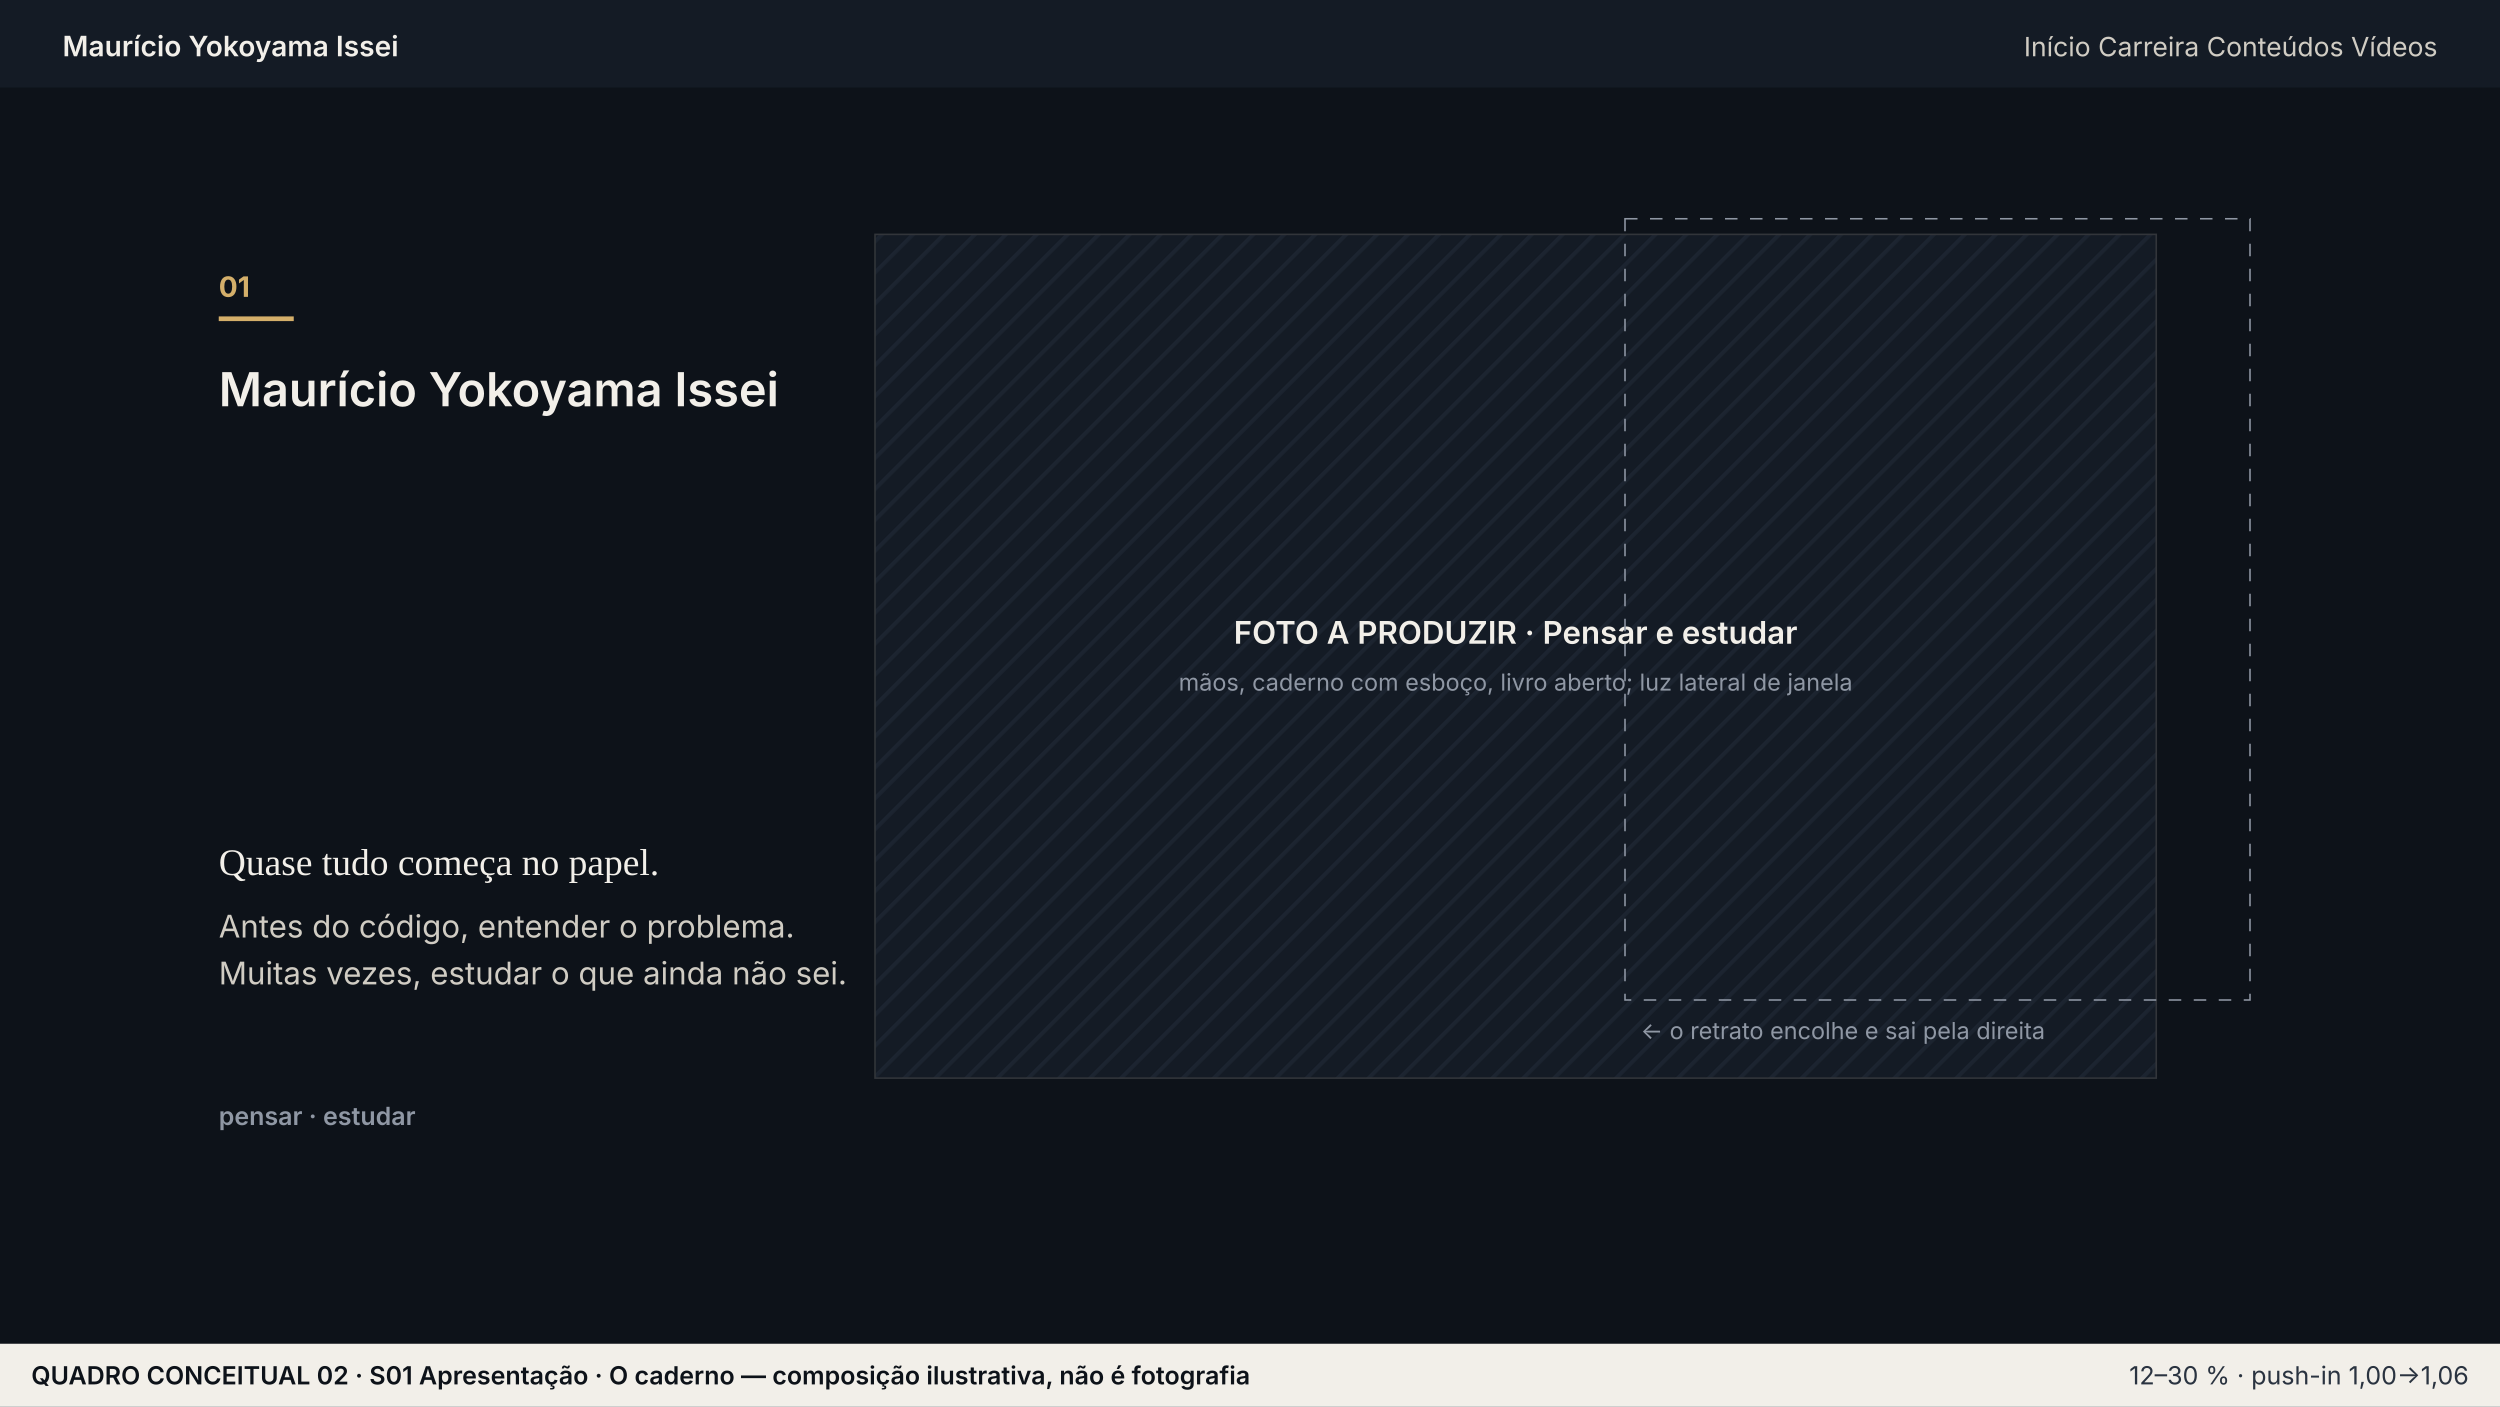
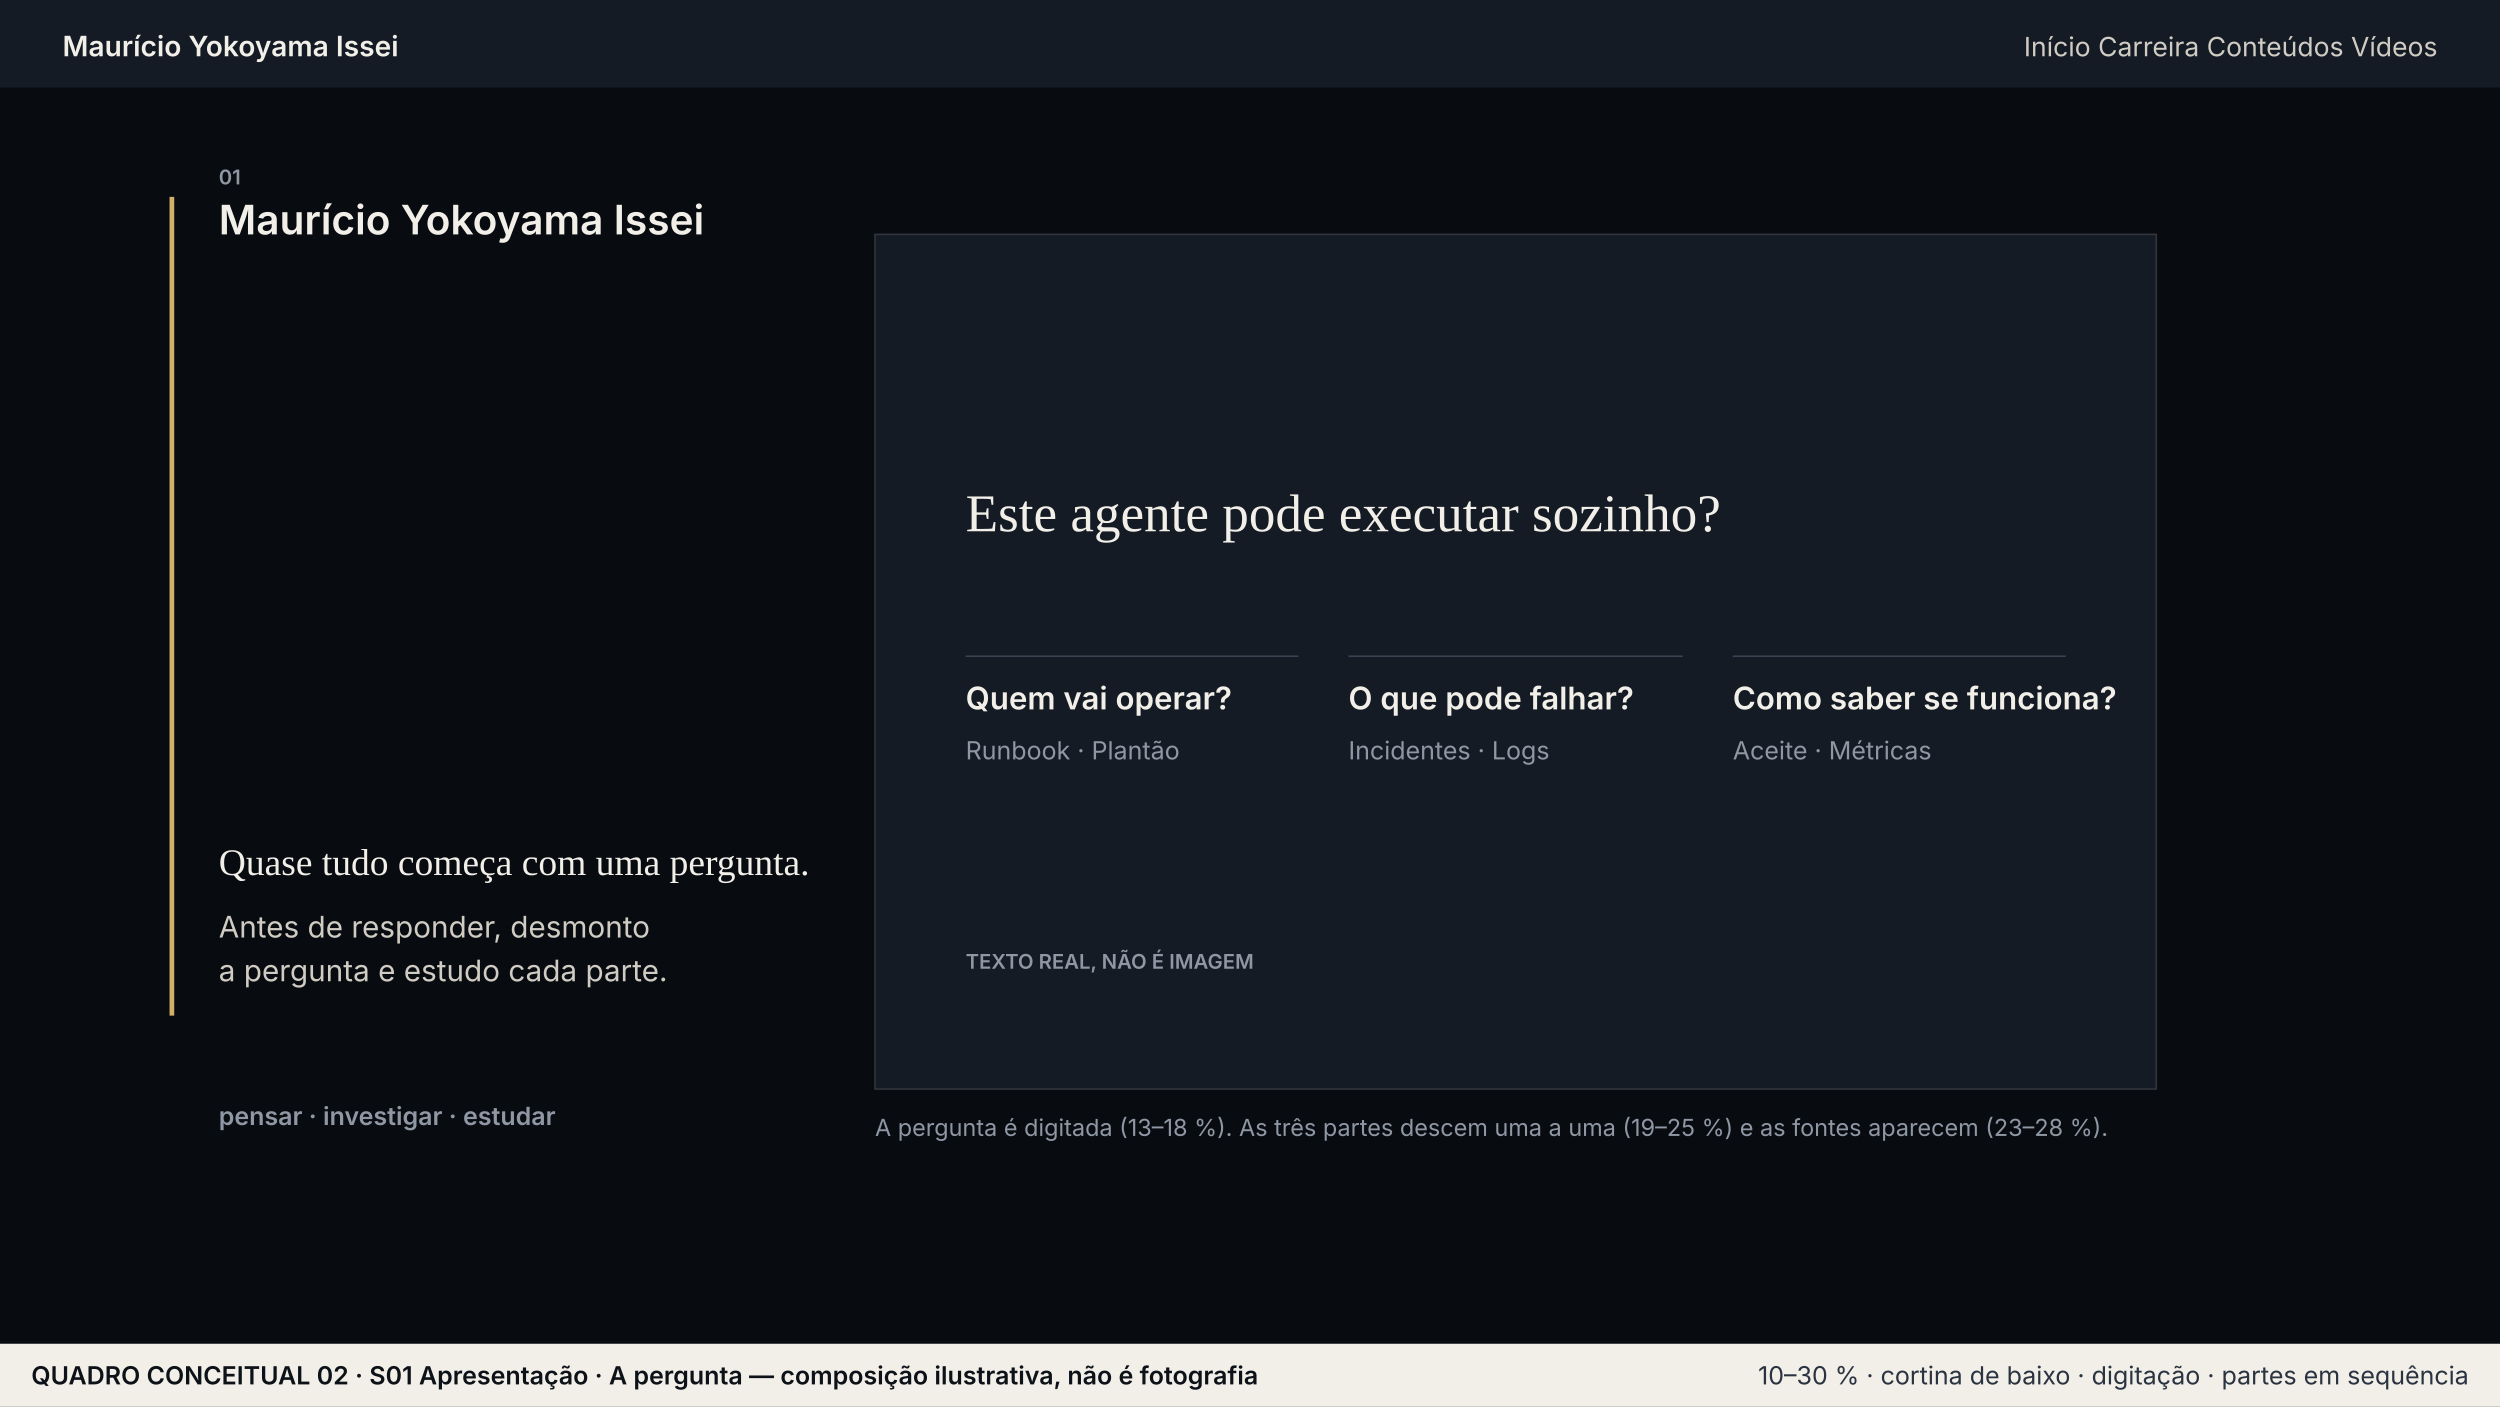
<svg xmlns="http://www.w3.org/2000/svg" width="1600" height="900" viewBox="0 0 1600 900">
  <defs>
    <pattern id="hach" width="14" height="14" patternUnits="userSpaceOnUse" patternTransform="rotate(45)">
      <rect width="14" height="14" fill="#141B25" />
      <line x1="0" y1="0" x2="0" y2="14" stroke="#1c2430" stroke-width="5" />
    </pattern>
+     <pattern id="hach-noite" width="14" height="14" patternUnits="userSpaceOnUse" patternTransform="rotate(45)">
+       <rect width="14" height="14" fill="#0c1118" />
+       <line x1="0" y1="0" x2="0" y2="14" stroke="#141b25" stroke-width="5" />
+     </pattern>
+     <clipPath id="m1">
+       <rect x="560" y="150" width="820" height="547" />
+     </clipPath>
  </defs>
-   <rect width="1600" height="900" fill="#0D1219" />
+   <rect width="1600" height="900" fill="#080C11" />
  <rect x="0" y="0" width="1600" height="56" fill="#141B25" />
  <text x="40" y="36" font-family="Inter, Arial, sans-serif" font-size="18" font-weight="600" fill="#F2EFE9" text-anchor="start">Maurício Yokoyama Issei</text>
  <text x="1560" y="36" font-family="Inter, Arial, sans-serif" font-size="17" font-weight="400" fill="#D0CCC3" text-anchor="end">Início   Carreira   Conteúdos   Vídeos</text>
-   <text x="140" y="190" font-family="Inter, Arial, sans-serif" font-size="18" font-weight="700" fill="#D4AF6A" text-anchor="start">01</text>
-   <line x1="140" y1="204" x2="188" y2="204" stroke="#D4AF6A" stroke-width="3" />
-   <text x="140" y="260" font-family="Inter, Arial, sans-serif" font-size="30" font-weight="600" fill="#F2EFE9" text-anchor="start">Maurício Yokoyama Issei</text>
-   <rect x="560" y="150" width="820" height="540" fill="url(#hach)" stroke="#32353a" stroke-width="1" />
-   <text x="970.0" y="412.0" font-family="Inter, Arial, sans-serif" font-size="20" font-weight="600" fill="#F2EFE9" text-anchor="middle">FOTO A PRODUZIR · Pensar e estudar</text>
-   <text x="970.0" y="442.0" font-family="Inter, Arial, sans-serif" font-size="15" font-weight="400" fill="#8F97A4" text-anchor="middle">mãos, caderno com esboço, livro aberto; luz lateral de janela</text>
-   <rect x="1040" y="140" width="400" height="500" fill="none" stroke="#8F97A4" stroke-dasharray="8 8" />
-   <text x="1050" y="665" font-family="Inter, Arial, sans-serif" font-size="15" font-weight="400" fill="#8F97A4" text-anchor="start">← o retrato encolhe e sai pela direita</text>
-   <text x="140" y="560" font-family="Georgia, 'Times New Roman', serif" font-size="24" font-weight="500" fill="#F2EFE9" text-anchor="start">Quase tudo começa no papel.</text>
-   <text x="140" y="600" font-family="Inter, Arial, sans-serif" font-size="20" font-weight="400" fill="#D0CCC3" text-anchor="start">Antes do código, entender o problema.</text>
-   <text x="140" y="630" font-family="Inter, Arial, sans-serif" font-size="20" font-weight="400" fill="#D0CCC3" text-anchor="start">Muitas vezes, estudar o que ainda não sei.</text>
-   <text x="140" y="720" font-family="Inter, Arial, sans-serif" font-size="16" font-weight="600" fill="#8F97A4" text-anchor="start">pensar · estudar</text>
+   <text x="140" y="118" font-family="Inter, Arial, sans-serif" font-size="13" font-weight="600" fill="#8F97A4" text-anchor="start">01</text>
+   <text x="140" y="150" font-family="Inter, Arial, sans-serif" font-size="26" font-weight="600" fill="#F2EFE9" text-anchor="start">Maurício Yokoyama Issei</text>
+   <line x1="110" y1="126" x2="110" y2="650" stroke="#D4AF6A" stroke-width="3" />
+   <rect x="560" y="150" width="820" height="547" fill="#141B25" stroke="#32353a" stroke-width="1" />
+   <text x="618" y="340" font-family="Georgia, 'Times New Roman', serif" font-size="34" font-weight="500" fill="#F2EFE9" text-anchor="start">Este agente pode executar sozinho?</text>
+   <line x1="618" y1="420" x2="831" y2="420" stroke="#3a4352" stroke-width="1" />
+   <text x="618" y="454" font-family="Inter, Arial, sans-serif" font-size="20" font-weight="600" fill="#F2EFE9" text-anchor="start">Quem vai operar?</text>
+   <text x="618" y="486" font-family="Inter, Arial, sans-serif" font-size="16" font-weight="400" fill="#8F97A4" text-anchor="start">Runbook · Plantão</text>
+   <line x1="863" y1="420" x2="1077" y2="420" stroke="#3a4352" stroke-width="1" />
+   <text x="863" y="454" font-family="Inter, Arial, sans-serif" font-size="20" font-weight="600" fill="#F2EFE9" text-anchor="start">O que pode falhar?</text>
+   <text x="863" y="486" font-family="Inter, Arial, sans-serif" font-size="16" font-weight="400" fill="#8F97A4" text-anchor="start">Incidentes · Logs</text>
+   <line x1="1109" y1="420" x2="1322" y2="420" stroke="#3a4352" stroke-width="1" />
+   <text x="1109" y="454" font-family="Inter, Arial, sans-serif" font-size="20" font-weight="600" fill="#F2EFE9" text-anchor="start">Como saber se funciona?</text>
+   <text x="1109" y="486" font-family="Inter, Arial, sans-serif" font-size="16" font-weight="400" fill="#8F97A4" text-anchor="start">Aceite · Métricas</text>
+   <text x="618" y="620" font-family="Inter, Arial, sans-serif" font-size="13" font-weight="600" fill="#8F97A4" text-anchor="start">TEXTO REAL, NÃO É IMAGEM</text>
+   <text x="560" y="727" font-family="Inter, Arial, sans-serif" font-size="15" font-weight="400" fill="#8F97A4" text-anchor="start">A pergunta é digitada (13–18 %). As três partes descem uma a uma (19–25 %) e as fontes aparecem (23–28 %).</text>
+   <text x="140" y="560" font-family="Georgia, 'Times New Roman', serif" font-size="24" font-weight="500" fill="#F2EFE9" text-anchor="start">Quase tudo começa com uma pergunta.</text>
+   <text x="140" y="600" font-family="Inter, Arial, sans-serif" font-size="19" font-weight="400" fill="#D0CCC3" text-anchor="start">Antes de responder, desmonto</text>
+   <text x="140" y="628" font-family="Inter, Arial, sans-serif" font-size="19" font-weight="400" fill="#D0CCC3" text-anchor="start">a pergunta e estudo cada parte.</text>
+   <text x="140" y="720" font-family="Inter, Arial, sans-serif" font-size="16" font-weight="600" fill="#8F97A4" text-anchor="start">pensar · investigar · estudar</text>
  <rect x="0" y="860" width="1600" height="40" fill="#F2EFE9" />
-   <text x="20" y="886" font-family="Inter, Arial, sans-serif" font-size="16" font-weight="600" fill="#0D1219" text-anchor="start">QUADRO CONCEITUAL 02 · S01 Apresentação · O caderno — composição ilustrativa, não é fotografia</text>
-   <text x="1580" y="886" font-family="Inter, Arial, sans-serif" font-size="16" font-weight="400" fill="#2a3340" text-anchor="end">12–30 % · push-in 1,00→1,06</text>
+   <text x="20" y="886" font-family="Inter, Arial, sans-serif" font-size="16" font-weight="600" fill="#0D1219" text-anchor="start">QUADRO CONCEITUAL 02 · S01 Apresentação · A pergunta — composição ilustrativa, não é fotografia</text>
+   <text x="1580" y="886" font-family="Inter, Arial, sans-serif" font-size="16" font-weight="400" fill="#2a3340" text-anchor="end">10–30 % · cortina de baixo · digitação · partes em sequência</text>
</svg>
